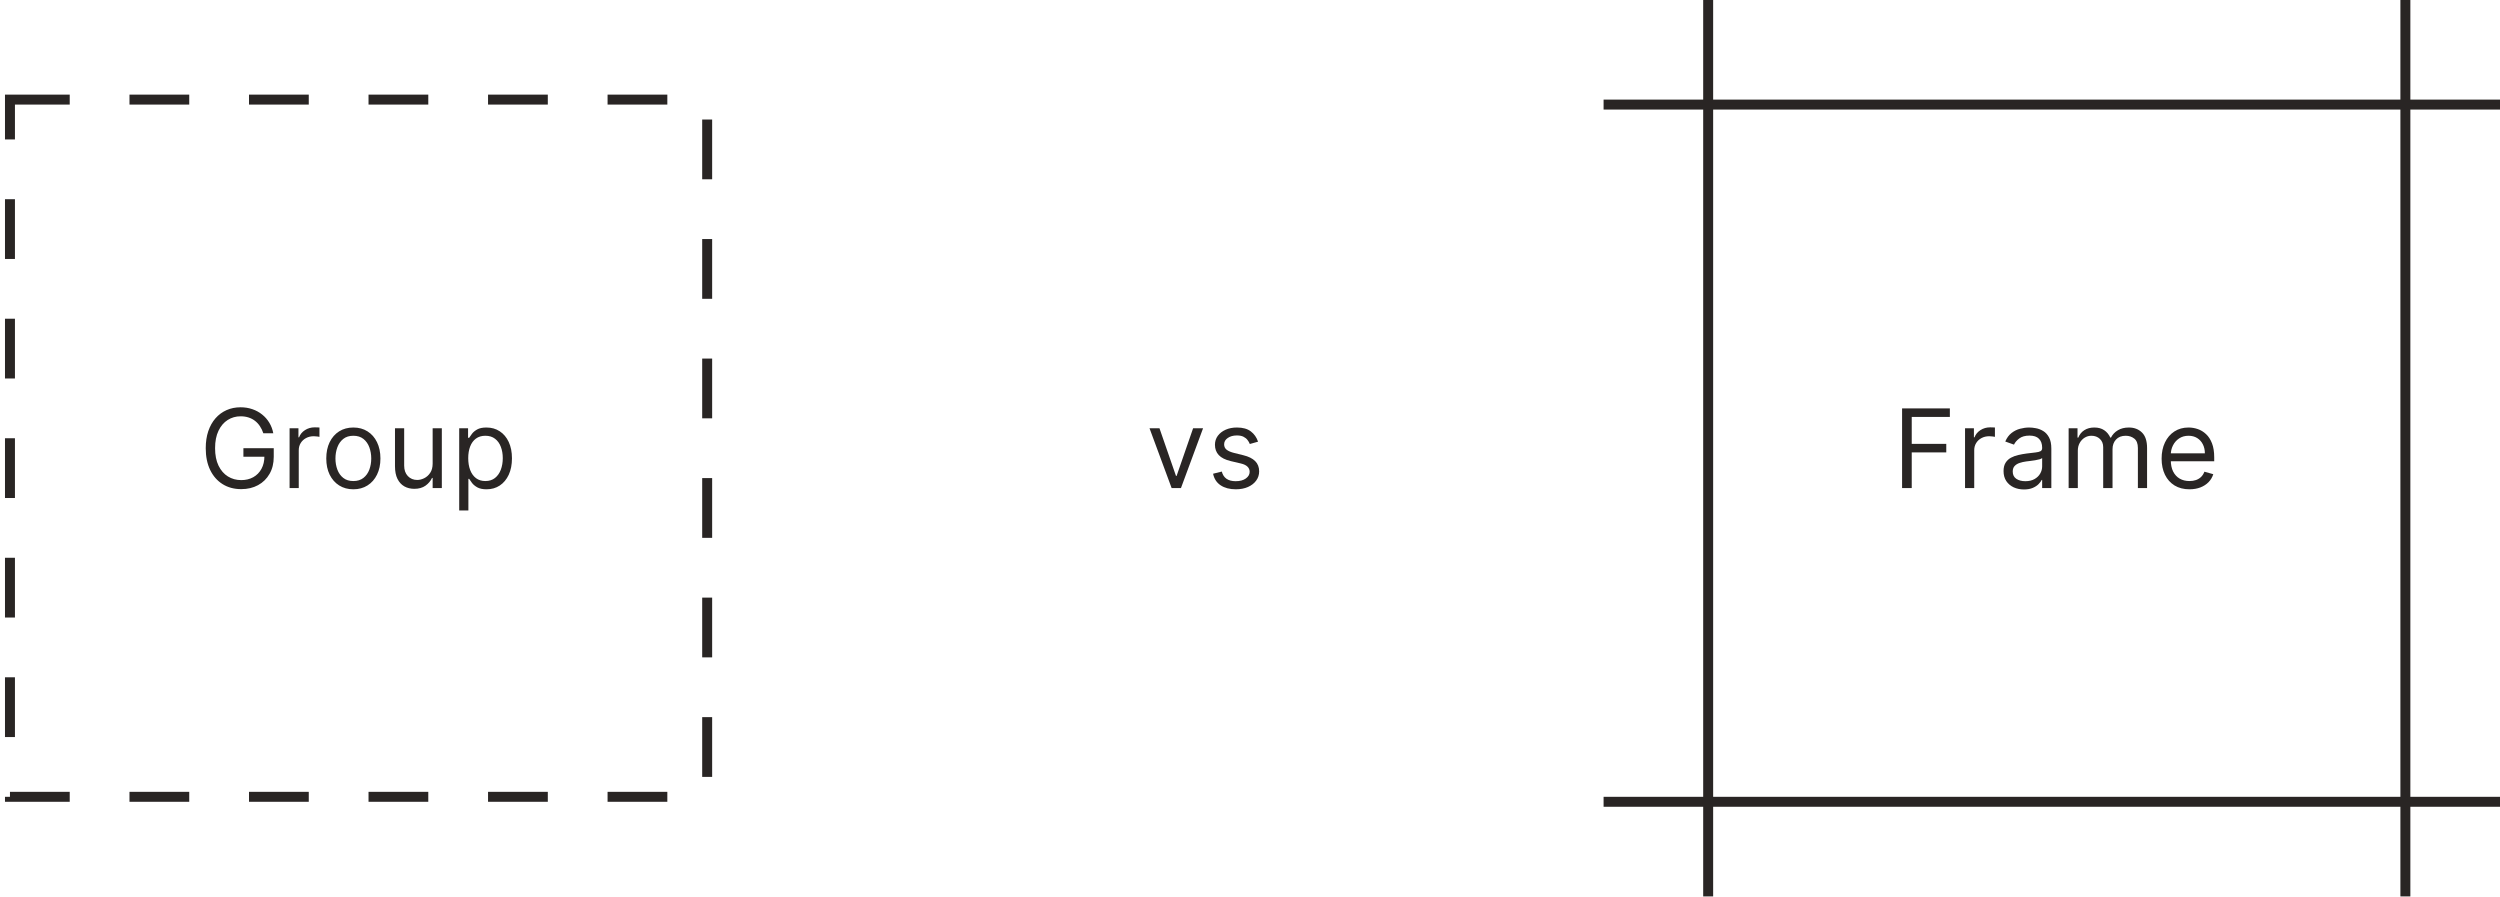
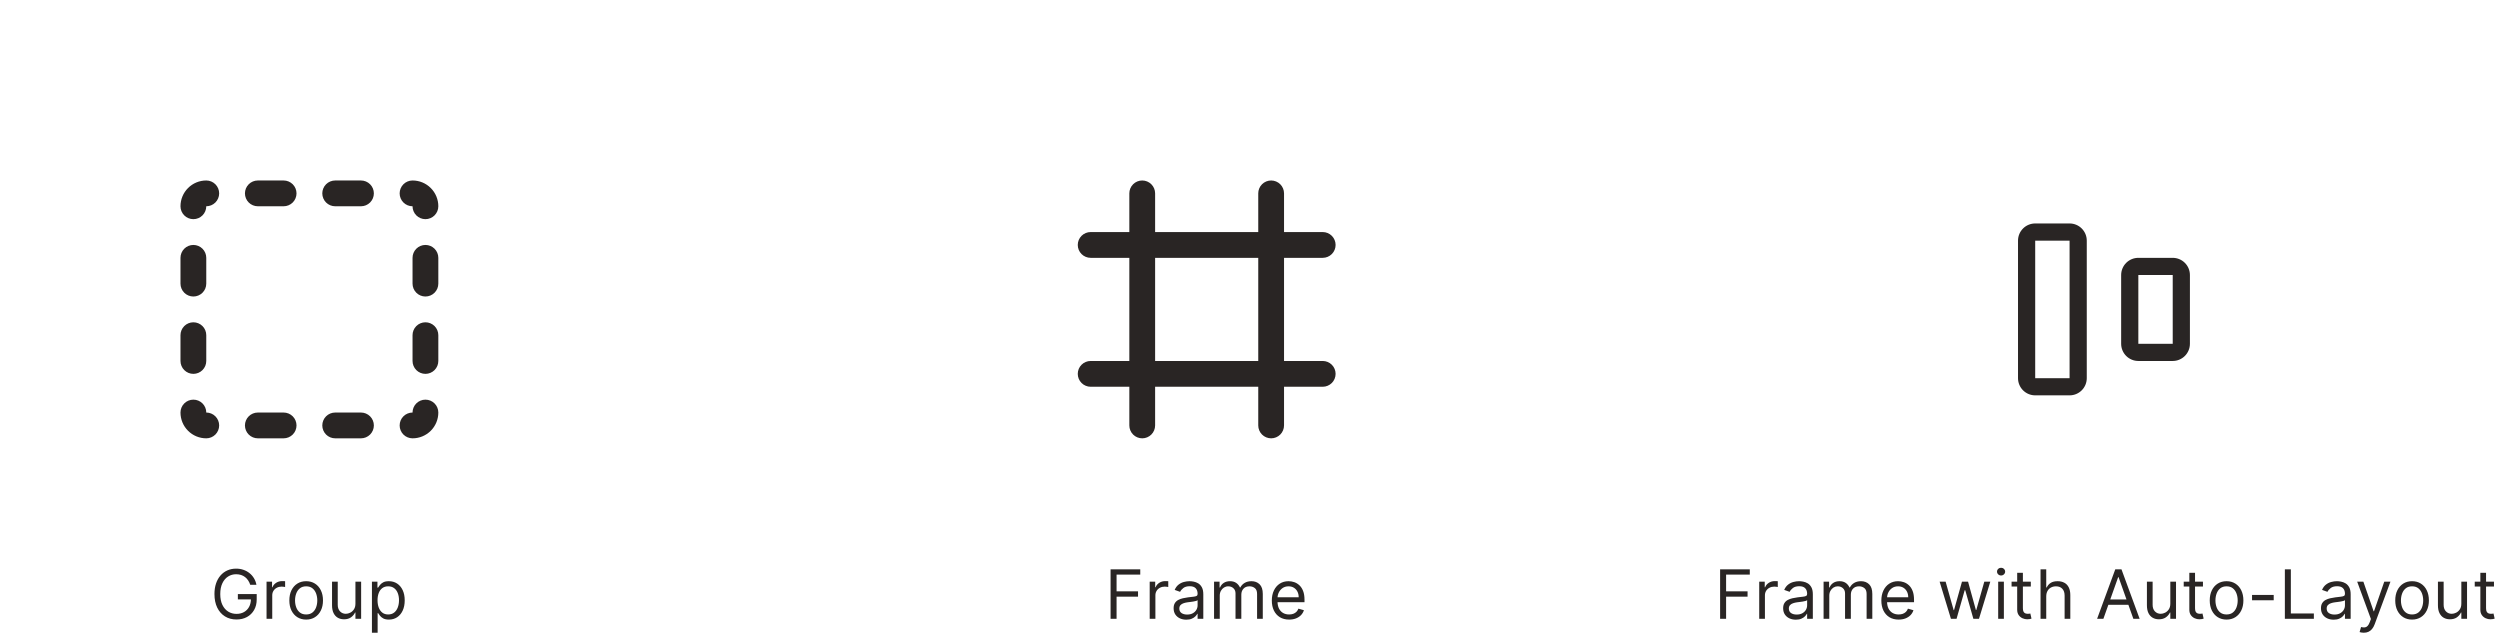
- <svg xmlns="http://www.w3.org/2000/svg" width="251" height="90" viewBox="0 0 251 90" fill="none">
-   <rect x="1" y="10" width="70" height="70" stroke="#292524" stroke-dasharray="6 6" />
-   <path d="M26.438 43.5C26.352 43.237 26.238 43.001 26.098 42.793C25.96 42.582 25.794 42.402 25.602 42.254C25.412 42.105 25.195 41.992 24.953 41.914C24.711 41.836 24.445 41.797 24.156 41.797C23.682 41.797 23.251 41.919 22.863 42.164C22.475 42.409 22.167 42.77 21.938 43.246C21.708 43.723 21.594 44.307 21.594 45C21.594 45.693 21.71 46.277 21.941 46.754C22.173 47.23 22.487 47.591 22.883 47.836C23.279 48.081 23.724 48.203 24.219 48.203C24.677 48.203 25.081 48.105 25.43 47.91C25.781 47.712 26.055 47.434 26.25 47.074C26.448 46.712 26.547 46.286 26.547 45.797L26.844 45.859H24.438V45H27.484V45.859C27.484 46.518 27.344 47.091 27.062 47.578C26.784 48.065 26.398 48.443 25.906 48.711C25.417 48.977 24.854 49.109 24.219 49.109C23.51 49.109 22.888 48.943 22.352 48.609C21.818 48.276 21.401 47.802 21.102 47.188C20.805 46.573 20.656 45.844 20.656 45C20.656 44.367 20.741 43.798 20.91 43.293C21.082 42.785 21.324 42.353 21.637 41.996C21.949 41.639 22.319 41.366 22.746 41.176C23.173 40.986 23.643 40.891 24.156 40.891C24.578 40.891 24.971 40.954 25.336 41.082C25.703 41.207 26.03 41.385 26.316 41.617C26.605 41.846 26.846 42.121 27.039 42.441C27.232 42.759 27.365 43.112 27.438 43.5H26.438ZM29.074 49V43H29.964V43.906H30.027C30.136 43.609 30.334 43.368 30.62 43.184C30.907 42.999 31.23 42.906 31.589 42.906C31.657 42.906 31.741 42.908 31.843 42.91C31.945 42.913 32.022 42.917 32.074 42.922V43.859C32.042 43.852 31.971 43.84 31.859 43.824C31.749 43.806 31.634 43.797 31.511 43.797C31.219 43.797 30.959 43.858 30.73 43.98C30.503 44.1 30.324 44.267 30.191 44.48C30.061 44.691 29.995 44.932 29.995 45.203V49H29.074ZM35.476 49.125C34.934 49.125 34.459 48.996 34.05 48.738C33.644 48.48 33.327 48.12 33.097 47.656C32.871 47.193 32.758 46.651 32.758 46.031C32.758 45.406 32.871 44.861 33.097 44.395C33.327 43.928 33.644 43.566 34.05 43.309C34.459 43.051 34.934 42.922 35.476 42.922C36.018 42.922 36.492 43.051 36.898 43.309C37.307 43.566 37.625 43.928 37.851 44.395C38.08 44.861 38.195 45.406 38.195 46.031C38.195 46.651 38.08 47.193 37.851 47.656C37.625 48.12 37.307 48.48 36.898 48.738C36.492 48.996 36.018 49.125 35.476 49.125ZM35.476 48.297C35.888 48.297 36.226 48.191 36.492 47.98C36.758 47.77 36.954 47.492 37.082 47.148C37.209 46.805 37.273 46.432 37.273 46.031C37.273 45.63 37.209 45.257 37.082 44.91C36.954 44.564 36.758 44.284 36.492 44.07C36.226 43.857 35.888 43.75 35.476 43.75C35.065 43.75 34.726 43.857 34.461 44.07C34.195 44.284 33.998 44.564 33.871 44.91C33.743 45.257 33.679 45.63 33.679 46.031C33.679 46.432 33.743 46.805 33.871 47.148C33.998 47.492 34.195 47.77 34.461 47.98C34.726 48.191 35.065 48.297 35.476 48.297ZM43.438 46.547V43H44.36V49H43.438V47.984H43.376C43.235 48.289 43.017 48.548 42.72 48.762C42.423 48.973 42.048 49.078 41.595 49.078C41.22 49.078 40.886 48.996 40.595 48.832C40.303 48.665 40.074 48.415 39.907 48.082C39.74 47.746 39.657 47.323 39.657 46.812V43H40.579V46.75C40.579 47.188 40.702 47.536 40.946 47.797C41.194 48.057 41.509 48.188 41.892 48.188C42.121 48.188 42.354 48.129 42.591 48.012C42.83 47.895 43.031 47.715 43.192 47.473C43.356 47.23 43.438 46.922 43.438 46.547ZM46.104 51.25V43H46.994V43.953H47.104C47.172 43.849 47.265 43.716 47.385 43.555C47.507 43.391 47.682 43.245 47.908 43.117C48.138 42.987 48.447 42.922 48.838 42.922C49.343 42.922 49.789 43.048 50.174 43.301C50.559 43.553 50.86 43.911 51.076 44.375C51.293 44.839 51.401 45.385 51.401 46.016C51.401 46.651 51.293 47.202 51.076 47.668C50.86 48.132 50.561 48.491 50.178 48.746C49.795 48.999 49.354 49.125 48.854 49.125C48.468 49.125 48.16 49.061 47.928 48.934C47.696 48.803 47.518 48.656 47.393 48.492C47.268 48.325 47.172 48.188 47.104 48.078H47.026V51.25H46.104ZM47.01 46C47.01 46.453 47.076 46.853 47.209 47.199C47.342 47.543 47.536 47.812 47.791 48.008C48.047 48.2 48.359 48.297 48.729 48.297C49.114 48.297 49.436 48.195 49.694 47.992C49.954 47.786 50.149 47.51 50.28 47.164C50.412 46.815 50.479 46.427 50.479 46C50.479 45.578 50.414 45.198 50.283 44.859C50.156 44.518 49.962 44.249 49.701 44.051C49.444 43.85 49.119 43.75 48.729 43.75C48.354 43.75 48.039 43.845 47.783 44.035C47.528 44.223 47.336 44.486 47.205 44.824C47.075 45.16 47.01 45.552 47.01 46Z" fill="#292524" />
-   <line x1="241.5" y1="2.18557e-08" x2="241.5" y2="90" stroke="#292524" />
-   <line x1="171.5" y1="2.18557e-08" x2="171.5" y2="90" stroke="#292524" />
-   <line x1="251" y1="10.5" x2="161" y2="10.5" stroke="#292524" />
-   <line x1="251" y1="80.5" x2="161" y2="80.5" stroke="#292524" />
-   <path d="M190.969 49V41H195.766V41.859H191.938V44.562H195.406V45.422H191.938V49H190.969ZM197.29 49V43H198.181V43.906H198.243C198.353 43.609 198.551 43.368 198.837 43.184C199.124 42.999 199.447 42.906 199.806 42.906C199.874 42.906 199.958 42.908 200.06 42.91C200.161 42.913 200.238 42.917 200.29 42.922V43.859C200.259 43.852 200.187 43.84 200.076 43.824C199.966 43.806 199.85 43.797 199.728 43.797C199.436 43.797 199.176 43.858 198.947 43.98C198.72 44.1 198.54 44.267 198.408 44.48C198.277 44.691 198.212 44.932 198.212 45.203V49H197.29ZM203.204 49.141C202.824 49.141 202.478 49.069 202.169 48.926C201.859 48.78 201.613 48.57 201.43 48.297C201.248 48.021 201.157 47.688 201.157 47.297C201.157 46.953 201.225 46.675 201.36 46.461C201.495 46.245 201.676 46.075 201.903 45.953C202.13 45.831 202.38 45.74 202.653 45.68C202.929 45.617 203.206 45.568 203.485 45.531C203.85 45.484 204.145 45.449 204.372 45.426C204.601 45.4 204.768 45.357 204.872 45.297C204.978 45.237 205.032 45.133 205.032 44.984V44.953C205.032 44.568 204.926 44.268 204.715 44.055C204.507 43.841 204.191 43.734 203.766 43.734C203.326 43.734 202.981 43.831 202.731 44.023C202.481 44.216 202.305 44.422 202.204 44.641L201.329 44.328C201.485 43.964 201.693 43.68 201.954 43.477C202.217 43.271 202.503 43.128 202.813 43.047C203.126 42.964 203.433 42.922 203.735 42.922C203.928 42.922 204.149 42.945 204.399 42.992C204.652 43.036 204.895 43.129 205.13 43.27C205.367 43.41 205.563 43.622 205.719 43.906C205.876 44.19 205.954 44.57 205.954 45.047V49H205.032V48.188H204.985C204.922 48.318 204.818 48.457 204.672 48.605C204.527 48.754 204.333 48.88 204.09 48.984C203.848 49.089 203.553 49.141 203.204 49.141ZM203.344 48.312C203.709 48.312 204.016 48.241 204.266 48.098C204.519 47.954 204.709 47.77 204.837 47.543C204.967 47.316 205.032 47.078 205.032 46.828V45.984C204.993 46.031 204.907 46.074 204.774 46.113C204.644 46.15 204.493 46.182 204.321 46.211C204.152 46.237 203.986 46.26 203.825 46.281C203.666 46.3 203.537 46.315 203.438 46.328C203.199 46.359 202.975 46.41 202.766 46.48C202.561 46.548 202.394 46.651 202.266 46.789C202.141 46.925 202.079 47.109 202.079 47.344C202.079 47.664 202.197 47.906 202.434 48.07C202.674 48.232 202.977 48.312 203.344 48.312ZM207.691 49V43H208.582V43.938H208.66C208.785 43.617 208.987 43.368 209.266 43.191C209.544 43.012 209.879 42.922 210.269 42.922C210.665 42.922 210.995 43.012 211.258 43.191C211.523 43.368 211.73 43.617 211.879 43.938H211.941C212.095 43.628 212.325 43.382 212.633 43.199C212.94 43.014 213.309 42.922 213.738 42.922C214.275 42.922 214.714 43.09 215.055 43.426C215.396 43.759 215.566 44.279 215.566 44.984V49H214.644V44.984C214.644 44.542 214.523 44.225 214.281 44.035C214.039 43.845 213.754 43.75 213.426 43.75C213.004 43.75 212.677 43.878 212.445 44.133C212.214 44.385 212.098 44.706 212.098 45.094V49H211.16V44.891C211.16 44.55 211.049 44.275 210.828 44.066C210.607 43.855 210.322 43.75 209.973 43.75C209.733 43.75 209.509 43.814 209.301 43.941C209.095 44.069 208.928 44.246 208.801 44.473C208.676 44.697 208.613 44.956 208.613 45.25V49H207.691ZM219.823 49.125C219.244 49.125 218.746 48.997 218.326 48.742C217.91 48.484 217.588 48.125 217.362 47.664C217.138 47.2 217.026 46.661 217.026 46.047C217.026 45.432 217.138 44.891 217.362 44.422C217.588 43.95 217.903 43.583 218.307 43.32C218.713 43.055 219.187 42.922 219.729 42.922C220.041 42.922 220.35 42.974 220.655 43.078C220.959 43.182 221.237 43.352 221.487 43.586C221.737 43.818 221.936 44.125 222.084 44.508C222.233 44.891 222.307 45.362 222.307 45.922V46.312H217.682V45.516H221.369C221.369 45.177 221.302 44.875 221.166 44.609C221.033 44.344 220.843 44.134 220.596 43.98C220.351 43.827 220.062 43.75 219.729 43.75C219.362 43.75 219.044 43.841 218.776 44.023C218.51 44.203 218.306 44.438 218.162 44.727C218.019 45.016 217.948 45.325 217.948 45.656V46.188C217.948 46.641 218.026 47.025 218.182 47.34C218.341 47.652 218.561 47.891 218.842 48.055C219.123 48.216 219.45 48.297 219.823 48.297C220.065 48.297 220.283 48.263 220.479 48.195C220.677 48.125 220.847 48.021 220.991 47.883C221.134 47.742 221.244 47.568 221.323 47.359L222.213 47.609C222.119 47.911 221.962 48.177 221.741 48.406C221.519 48.633 221.246 48.81 220.92 48.938C220.595 49.062 220.229 49.125 219.823 49.125Z" fill="#292524" />
-   <path d="M120.787 43L118.569 49H117.631L115.412 43H116.412L118.069 47.781H118.131L119.787 43H120.787ZM126.309 44.344L125.481 44.578C125.429 44.44 125.352 44.306 125.251 44.176C125.152 44.043 125.016 43.934 124.844 43.848C124.673 43.762 124.452 43.719 124.184 43.719C123.817 43.719 123.511 43.803 123.266 43.973C123.024 44.139 122.903 44.352 122.903 44.609C122.903 44.839 122.986 45.02 123.153 45.152C123.32 45.285 123.58 45.396 123.934 45.484L124.825 45.703C125.361 45.833 125.761 46.033 126.024 46.301C126.287 46.566 126.419 46.909 126.419 47.328C126.419 47.672 126.32 47.979 126.122 48.25C125.926 48.521 125.653 48.734 125.301 48.891C124.95 49.047 124.541 49.125 124.075 49.125C123.463 49.125 122.956 48.992 122.555 48.727C122.154 48.461 121.9 48.073 121.794 47.562L122.669 47.344C122.752 47.667 122.909 47.909 123.141 48.07C123.376 48.232 123.682 48.312 124.059 48.312C124.489 48.312 124.83 48.221 125.083 48.039C125.338 47.854 125.465 47.633 125.465 47.375C125.465 47.167 125.393 46.992 125.247 46.852C125.101 46.708 124.877 46.602 124.575 46.531L123.575 46.297C123.025 46.167 122.622 45.965 122.364 45.691C122.109 45.415 121.981 45.07 121.981 44.656C121.981 44.318 122.076 44.018 122.266 43.758C122.459 43.497 122.721 43.293 123.051 43.145C123.385 42.996 123.762 42.922 124.184 42.922C124.778 42.922 125.244 43.052 125.583 43.312C125.924 43.573 126.166 43.917 126.309 44.344Z" fill="#292524" />
+ <svg xmlns="http://www.w3.org/2000/svg" width="404" height="103" viewBox="0 0 404 103" fill="none">
+   <path fill-rule="evenodd" clip-rule="evenodd" d="M29.166 33.333C29.166 32.228 29.605 31.168 30.387 30.387C31.168 29.605 32.228 29.166 33.333 29.166C33.886 29.166 34.416 29.386 34.806 29.777C35.197 30.167 35.416 30.697 35.416 31.25C35.416 31.802 35.197 32.332 34.806 32.723C34.416 33.114 33.886 33.333 33.333 33.333C33.333 33.886 33.114 34.416 32.723 34.806C32.332 35.197 31.802 35.416 31.25 35.416C30.697 35.416 30.167 35.197 29.777 34.806C29.386 34.416 29.166 33.886 29.166 33.333ZM39.583 31.25C39.583 30.697 39.803 30.167 40.193 29.777C40.584 29.386 41.114 29.166 41.666 29.166H45.833C46.386 29.166 46.916 29.386 47.306 29.777C47.697 30.167 47.916 30.697 47.916 31.25C47.916 31.802 47.697 32.332 47.306 32.723C46.916 33.114 46.386 33.333 45.833 33.333H41.666C41.114 33.333 40.584 33.114 40.193 32.723C39.803 32.332 39.583 31.802 39.583 31.25ZM52.083 31.25C52.083 30.697 52.303 30.167 52.693 29.777C53.084 29.386 53.614 29.166 54.166 29.166H58.333C58.886 29.166 59.416 29.386 59.806 29.777C60.197 30.167 60.416 30.697 60.416 31.25C60.416 31.802 60.197 32.332 59.806 32.723C59.416 33.114 58.886 33.333 58.333 33.333H54.166C53.614 33.333 53.084 33.114 52.693 32.723C52.303 32.332 52.083 31.802 52.083 31.25ZM64.583 31.25C64.583 30.697 64.803 30.167 65.193 29.777C65.584 29.386 66.114 29.166 66.666 29.166C67.772 29.166 68.831 29.605 69.613 30.387C70.394 31.168 70.833 32.228 70.833 33.333C70.833 33.886 70.614 34.416 70.223 34.806C69.832 35.197 69.302 35.416 68.75 35.416C68.197 35.416 67.667 35.197 67.277 34.806C66.886 34.416 66.666 33.886 66.666 33.333C66.114 33.333 65.584 33.114 65.193 32.723C64.803 32.332 64.583 31.802 64.583 31.25ZM31.25 39.583C31.802 39.583 32.332 39.803 32.723 40.193C33.114 40.584 33.333 41.114 33.333 41.666V45.833C33.333 46.386 33.114 46.916 32.723 47.306C32.332 47.697 31.802 47.916 31.25 47.916C30.697 47.916 30.167 47.697 29.777 47.306C29.386 46.916 29.166 46.386 29.166 45.833V41.666C29.166 41.114 29.386 40.584 29.777 40.193C30.167 39.803 30.697 39.583 31.25 39.583ZM68.75 39.583C69.302 39.583 69.832 39.803 70.223 40.193C70.614 40.584 70.833 41.114 70.833 41.666V45.833C70.833 46.386 70.614 46.916 70.223 47.306C69.832 47.697 69.302 47.916 68.75 47.916C68.197 47.916 67.667 47.697 67.277 47.306C66.886 46.916 66.666 46.386 66.666 45.833V41.666C66.666 41.114 66.886 40.584 67.277 40.193C67.667 39.803 68.197 39.583 68.75 39.583ZM31.25 52.083C31.802 52.083 32.332 52.303 32.723 52.693C33.114 53.084 33.333 53.614 33.333 54.166V58.333C33.333 58.886 33.114 59.416 32.723 59.806C32.332 60.197 31.802 60.416 31.25 60.416C30.697 60.416 30.167 60.197 29.777 59.806C29.386 59.416 29.166 58.886 29.166 58.333V54.166C29.166 53.614 29.386 53.084 29.777 52.693C30.167 52.303 30.697 52.083 31.25 52.083ZM68.75 52.083C69.302 52.083 69.832 52.303 70.223 52.693C70.614 53.084 70.833 53.614 70.833 54.166V58.333C70.833 58.886 70.614 59.416 70.223 59.806C69.832 60.197 69.302 60.416 68.75 60.416C68.197 60.416 67.667 60.197 67.277 59.806C66.886 59.416 66.666 58.886 66.666 58.333V54.166C66.666 53.614 66.886 53.084 67.277 52.693C67.667 52.303 68.197 52.083 68.75 52.083ZM31.25 64.583C31.802 64.583 32.332 64.803 32.723 65.193C33.114 65.584 33.333 66.114 33.333 66.666C33.886 66.666 34.416 66.886 34.806 67.277C35.197 67.667 35.416 68.197 35.416 68.75C35.416 69.302 35.197 69.832 34.806 70.223C34.416 70.614 33.886 70.833 33.333 70.833C32.228 70.833 31.168 70.394 30.387 69.613C29.605 68.831 29.166 67.772 29.166 66.666C29.166 66.114 29.386 65.584 29.777 65.193C30.167 64.803 30.697 64.583 31.25 64.583ZM68.75 64.583C69.302 64.583 69.832 64.803 70.223 65.193C70.614 65.584 70.833 66.114 70.833 66.666C70.833 67.772 70.394 68.831 69.613 69.613C68.831 70.394 67.772 70.833 66.666 70.833C66.114 70.833 65.584 70.614 65.193 70.223C64.803 69.832 64.583 69.302 64.583 68.75C64.583 68.197 64.803 67.667 65.193 67.277C65.584 66.886 66.114 66.666 66.666 66.666C66.666 66.114 66.886 65.584 67.277 65.193C67.667 64.803 68.197 64.583 68.75 64.583ZM39.583 68.75C39.583 68.197 39.803 67.667 40.193 67.277C40.584 66.886 41.114 66.666 41.666 66.666H45.833C46.386 66.666 46.916 66.886 47.306 67.277C47.697 67.667 47.916 68.197 47.916 68.75C47.916 69.302 47.697 69.832 47.306 70.223C46.916 70.614 46.386 70.833 45.833 70.833H41.666C41.114 70.833 40.584 70.614 40.193 70.223C39.803 69.832 39.583 69.302 39.583 68.75ZM52.083 68.75C52.083 68.197 52.303 67.667 52.693 67.277C53.084 66.886 53.614 66.666 54.166 66.666H58.333C58.886 66.666 59.416 66.886 59.806 67.277C60.197 67.667 60.416 68.197 60.416 68.75C60.416 69.302 60.197 69.832 59.806 70.223C59.416 70.614 58.886 70.833 58.333 70.833H54.166C53.614 70.833 53.084 70.614 52.693 70.223C52.303 69.832 52.083 69.302 52.083 68.75Z" fill="#292524" />
+   <path d="M40.438 94.5C40.352 94.237 40.238 94.001 40.098 93.793C39.96 93.582 39.794 93.402 39.602 93.254C39.411 93.106 39.195 92.992 38.953 92.914C38.711 92.836 38.445 92.797 38.156 92.797C37.682 92.797 37.251 92.919 36.863 93.164C36.475 93.409 36.167 93.769 35.938 94.246C35.708 94.723 35.594 95.307 35.594 96C35.594 96.693 35.71 97.277 35.941 97.754C36.173 98.231 36.487 98.591 36.883 98.836C37.279 99.081 37.724 99.203 38.219 99.203C38.677 99.203 39.081 99.106 39.43 98.91C39.781 98.712 40.055 98.434 40.25 98.074C40.448 97.712 40.547 97.287 40.547 96.797L40.844 96.859H38.438V96H41.484V96.859C41.484 97.518 41.344 98.091 41.062 98.578C40.784 99.065 40.398 99.443 39.906 99.711C39.417 99.977 38.854 100.109 38.219 100.109C37.51 100.109 36.888 99.943 36.352 99.609C35.818 99.276 35.401 98.802 35.102 98.188C34.805 97.573 34.656 96.844 34.656 96C34.656 95.367 34.741 94.798 34.91 94.293C35.082 93.785 35.324 93.353 35.637 92.996C35.949 92.639 36.319 92.366 36.746 92.176C37.173 91.986 37.643 91.891 38.156 91.891C38.578 91.891 38.971 91.954 39.336 92.082C39.703 92.207 40.03 92.385 40.316 92.617C40.605 92.846 40.846 93.121 41.039 93.441C41.232 93.759 41.365 94.112 41.438 94.5H40.438ZM43.074 100V94H43.964V94.906H44.027C44.136 94.609 44.334 94.368 44.62 94.184C44.907 93.999 45.23 93.906 45.589 93.906C45.657 93.906 45.742 93.908 45.843 93.91C45.945 93.913 46.022 93.917 46.074 93.922V94.859C46.042 94.852 45.971 94.84 45.859 94.824C45.749 94.806 45.633 94.797 45.511 94.797C45.219 94.797 44.959 94.858 44.73 94.981C44.503 95.1 44.324 95.267 44.191 95.481C44.06 95.691 43.995 95.932 43.995 96.203V100H43.074ZM49.476 100.125C48.934 100.125 48.459 99.996 48.05 99.738C47.644 99.481 47.327 99.12 47.097 98.656C46.871 98.193 46.758 97.651 46.758 97.031C46.758 96.406 46.871 95.861 47.097 95.394C47.327 94.928 47.644 94.566 48.05 94.309C48.459 94.051 48.934 93.922 49.476 93.922C50.018 93.922 50.492 94.051 50.898 94.309C51.307 94.566 51.625 94.928 51.851 95.394C52.08 95.861 52.195 96.406 52.195 97.031C52.195 97.651 52.08 98.193 51.851 98.656C51.625 99.12 51.307 99.481 50.898 99.738C50.492 99.996 50.018 100.125 49.476 100.125ZM49.476 99.297C49.888 99.297 50.226 99.191 50.492 98.981C50.758 98.769 50.954 98.492 51.082 98.148C51.209 97.805 51.273 97.432 51.273 97.031C51.273 96.63 51.209 96.257 51.082 95.91C50.954 95.564 50.758 95.284 50.492 95.07C50.226 94.857 49.888 94.75 49.476 94.75C49.065 94.75 48.726 94.857 48.461 95.07C48.195 95.284 47.998 95.564 47.871 95.91C47.743 96.257 47.679 96.63 47.679 97.031C47.679 97.432 47.743 97.805 47.871 98.148C47.998 98.492 48.195 98.769 48.461 98.981C48.726 99.191 49.065 99.297 49.476 99.297ZM57.438 97.547V94H58.36V100H57.438V98.984H57.376C57.235 99.289 57.017 99.548 56.72 99.762C56.423 99.973 56.048 100.078 55.595 100.078C55.22 100.078 54.886 99.996 54.595 99.832C54.303 99.665 54.074 99.415 53.907 99.082C53.74 98.746 53.657 98.323 53.657 97.812V94H54.579V97.75C54.579 98.188 54.702 98.537 54.946 98.797C55.194 99.057 55.509 99.188 55.892 99.188C56.121 99.188 56.354 99.129 56.591 99.012C56.83 98.894 57.031 98.715 57.192 98.473C57.356 98.231 57.438 97.922 57.438 97.547ZM60.104 102.25V94H60.994V94.953H61.104C61.172 94.849 61.265 94.716 61.385 94.555C61.507 94.391 61.682 94.245 61.908 94.117C62.138 93.987 62.447 93.922 62.838 93.922C63.343 93.922 63.789 94.048 64.174 94.301C64.559 94.553 64.86 94.912 65.076 95.375C65.293 95.838 65.401 96.385 65.401 97.016C65.401 97.651 65.293 98.202 65.076 98.668C64.86 99.132 64.561 99.491 64.178 99.746C63.795 99.999 63.354 100.125 62.854 100.125C62.468 100.125 62.16 100.061 61.928 99.934C61.696 99.803 61.518 99.656 61.393 99.492C61.268 99.326 61.172 99.188 61.104 99.078H61.026V102.25H60.104ZM61.01 97C61.01 97.453 61.076 97.853 61.209 98.199C61.342 98.543 61.536 98.812 61.791 99.008C62.047 99.201 62.359 99.297 62.729 99.297C63.114 99.297 63.436 99.195 63.694 98.992C63.954 98.787 64.149 98.51 64.28 98.164C64.412 97.815 64.479 97.427 64.479 97C64.479 96.578 64.414 96.198 64.284 95.859C64.156 95.518 63.962 95.249 63.701 95.051C63.444 94.85 63.119 94.75 62.729 94.75C62.354 94.75 62.039 94.845 61.783 95.035C61.528 95.223 61.336 95.486 61.205 95.824C61.075 96.16 61.01 96.552 61.01 97Z" fill="#292524" />
+   <path fill-rule="evenodd" clip-rule="evenodd" d="M184.583 29.166C185.136 29.166 185.666 29.386 186.056 29.777C186.447 30.167 186.667 30.697 186.667 31.25V37.5H203.333V31.25C203.333 30.697 203.553 30.167 203.943 29.777C204.334 29.386 204.864 29.166 205.417 29.166C205.969 29.166 206.499 29.386 206.89 29.777C207.28 30.167 207.5 30.697 207.5 31.25V37.5H213.75C214.302 37.5 214.832 37.719 215.223 38.11C215.614 38.501 215.833 39.031 215.833 39.583C215.833 40.136 215.614 40.666 215.223 41.056C214.832 41.447 214.302 41.666 213.75 41.666H207.5V58.333H213.75C214.302 58.333 214.832 58.553 215.223 58.943C215.614 59.334 215.833 59.864 215.833 60.416C215.833 60.969 215.614 61.499 215.223 61.89C214.832 62.28 214.302 62.5 213.75 62.5H207.5V68.75C207.5 69.302 207.28 69.832 206.89 70.223C206.499 70.614 205.969 70.833 205.417 70.833C204.864 70.833 204.334 70.614 203.943 70.223C203.553 69.832 203.333 69.302 203.333 68.75V62.5H186.667V68.75C186.667 69.302 186.447 69.832 186.056 70.223C185.666 70.614 185.136 70.833 184.583 70.833C184.031 70.833 183.501 70.614 183.11 70.223C182.719 69.832 182.5 69.302 182.5 68.75V62.5H176.25C175.697 62.5 175.167 62.28 174.777 61.89C174.386 61.499 174.167 60.969 174.167 60.416C174.167 59.864 174.386 59.334 174.777 58.943C175.167 58.553 175.697 58.333 176.25 58.333H182.5V41.666H176.25C175.697 41.666 175.167 41.447 174.777 41.056C174.386 40.666 174.167 40.136 174.167 39.583C174.167 39.031 174.386 38.501 174.777 38.11C175.167 37.719 175.697 37.5 176.25 37.5H182.5V31.25C182.5 30.697 182.719 30.167 183.11 29.777C183.501 29.386 184.031 29.166 184.583 29.166ZM203.333 58.333V41.666H186.667V58.333H203.333Z" fill="#292524" />
+   <path d="M179.469 100V92H184.266V92.859H180.438V95.562H183.906V96.422H180.438V100H179.469ZM185.79 100V94H186.681V94.906H186.743C186.853 94.609 187.051 94.368 187.337 94.184C187.624 93.999 187.947 93.906 188.306 93.906C188.374 93.906 188.458 93.908 188.56 93.91C188.661 93.913 188.738 93.917 188.79 93.922V94.859C188.759 94.852 188.687 94.84 188.576 94.824C188.466 94.806 188.35 94.797 188.228 94.797C187.936 94.797 187.676 94.858 187.447 94.981C187.22 95.1 187.04 95.267 186.908 95.481C186.777 95.691 186.712 95.932 186.712 96.203V100H185.79ZM191.704 100.141C191.324 100.141 190.978 100.069 190.669 99.926C190.359 99.78 190.113 99.57 189.93 99.297C189.748 99.021 189.657 98.688 189.657 98.297C189.657 97.953 189.725 97.674 189.86 97.461C189.995 97.245 190.176 97.076 190.403 96.953C190.63 96.831 190.88 96.74 191.153 96.68C191.429 96.617 191.706 96.568 191.985 96.531C192.35 96.484 192.645 96.449 192.872 96.426C193.101 96.4 193.268 96.357 193.372 96.297C193.478 96.237 193.532 96.133 193.532 95.984V95.953C193.532 95.568 193.426 95.268 193.215 95.055C193.007 94.841 192.691 94.734 192.266 94.734C191.826 94.734 191.481 94.831 191.231 95.023C190.981 95.216 190.805 95.422 190.704 95.641L189.829 95.328C189.985 94.963 190.193 94.68 190.454 94.477C190.717 94.271 191.003 94.128 191.313 94.047C191.626 93.963 191.933 93.922 192.235 93.922C192.428 93.922 192.649 93.945 192.899 93.992C193.152 94.037 193.395 94.129 193.63 94.269C193.867 94.41 194.063 94.622 194.219 94.906C194.376 95.19 194.454 95.57 194.454 96.047V100H193.532V99.188H193.485C193.422 99.318 193.318 99.457 193.172 99.606C193.027 99.754 192.833 99.88 192.59 99.984C192.348 100.089 192.053 100.141 191.704 100.141ZM191.844 99.312C192.209 99.312 192.516 99.241 192.766 99.098C193.019 98.954 193.209 98.769 193.337 98.543C193.467 98.316 193.532 98.078 193.532 97.828V96.984C193.493 97.031 193.407 97.074 193.274 97.113C193.144 97.15 192.993 97.182 192.821 97.211C192.652 97.237 192.486 97.26 192.325 97.281C192.166 97.299 192.037 97.315 191.938 97.328C191.699 97.359 191.475 97.41 191.266 97.481C191.061 97.548 190.894 97.651 190.766 97.789C190.641 97.924 190.579 98.109 190.579 98.344C190.579 98.664 190.697 98.906 190.934 99.07C191.174 99.232 191.477 99.312 191.844 99.312ZM196.191 100V94H197.082V94.938H197.16C197.285 94.617 197.487 94.368 197.766 94.191C198.044 94.012 198.379 93.922 198.769 93.922C199.165 93.922 199.495 94.012 199.758 94.191C200.023 94.368 200.23 94.617 200.379 94.938H200.441C200.595 94.628 200.825 94.382 201.133 94.199C201.44 94.014 201.809 93.922 202.238 93.922C202.775 93.922 203.214 94.09 203.555 94.426C203.896 94.759 204.066 95.279 204.066 95.984V100H203.144V95.984C203.144 95.542 203.023 95.225 202.781 95.035C202.539 94.845 202.254 94.75 201.926 94.75C201.504 94.75 201.177 94.878 200.945 95.133C200.714 95.385 200.598 95.706 200.598 96.094V100H199.66V95.891C199.66 95.549 199.549 95.275 199.328 95.066C199.107 94.856 198.822 94.75 198.473 94.75C198.233 94.75 198.009 94.814 197.801 94.941C197.595 95.069 197.428 95.246 197.301 95.473C197.176 95.697 197.113 95.956 197.113 96.25V100H196.191ZM208.323 100.125C207.744 100.125 207.246 99.997 206.826 99.742C206.41 99.484 206.088 99.125 205.862 98.664C205.638 98.201 205.526 97.662 205.526 97.047C205.526 96.432 205.638 95.891 205.862 95.422C206.088 94.951 206.403 94.583 206.807 94.32C207.213 94.055 207.687 93.922 208.229 93.922C208.541 93.922 208.85 93.974 209.155 94.078C209.459 94.182 209.737 94.352 209.987 94.586C210.237 94.818 210.436 95.125 210.584 95.508C210.733 95.891 210.807 96.362 210.807 96.922V97.312H206.182V96.516H209.869C209.869 96.177 209.802 95.875 209.666 95.609C209.533 95.344 209.343 95.134 209.096 94.981C208.851 94.827 208.562 94.75 208.229 94.75C207.862 94.75 207.544 94.841 207.276 95.023C207.01 95.203 206.806 95.438 206.662 95.727C206.519 96.016 206.448 96.326 206.448 96.656V97.188C206.448 97.641 206.526 98.025 206.682 98.34C206.841 98.652 207.061 98.891 207.342 99.055C207.623 99.216 207.95 99.297 208.323 99.297C208.565 99.297 208.783 99.263 208.979 99.195C209.177 99.125 209.347 99.021 209.491 98.883C209.634 98.742 209.744 98.568 209.823 98.359L210.713 98.609C210.619 98.912 210.462 99.177 210.241 99.406C210.019 99.633 209.746 99.81 209.42 99.938C209.095 100.063 208.729 100.125 208.323 100.125Z" fill="#292524" />
+   <path fill-rule="evenodd" clip-rule="evenodd" d="M328.888 38.888H334.444V61.112H328.888V38.888ZM326.11 38.888C326.11 38.151 326.403 37.445 326.924 36.924C327.445 36.403 328.152 36.11 328.888 36.11H334.444C335.181 36.11 335.887 36.403 336.408 36.924C336.929 37.445 337.222 38.151 337.222 38.888V61.112C337.222 61.848 336.929 62.555 336.408 63.076C335.887 63.597 335.181 63.889 334.444 63.889H328.888C328.152 63.889 327.445 63.597 326.924 63.076C326.403 62.555 326.11 61.848 326.11 61.112V38.888ZM345.556 44.444H351.112V55.556H345.556V44.444ZM342.778 44.444C342.778 43.707 343.071 43.001 343.591 42.48C344.112 41.959 344.819 41.666 345.556 41.666H351.112C351.848 41.666 352.555 41.959 353.076 42.48C353.597 43.001 353.89 43.707 353.89 44.444V55.556C353.89 56.292 353.597 56.999 353.076 57.52C352.555 58.041 351.848 58.334 351.112 58.334H345.556C344.819 58.334 344.112 58.041 343.591 57.52C343.071 56.999 342.778 56.292 342.778 55.556V44.444Z" fill="#292524" />
+   <path d="M277.969 100V92H282.766V92.859H278.938V95.562H282.406V96.422H278.938V100H277.969ZM284.29 100V94H285.181V94.906H285.243C285.353 94.609 285.551 94.368 285.837 94.184C286.124 93.999 286.447 93.906 286.806 93.906C286.874 93.906 286.958 93.908 287.06 93.91C287.161 93.913 287.238 93.917 287.29 93.922V94.859C287.259 94.852 287.187 94.84 287.076 94.824C286.966 94.806 286.85 94.797 286.728 94.797C286.436 94.797 286.176 94.858 285.947 94.981C285.72 95.1 285.54 95.267 285.408 95.481C285.277 95.691 285.212 95.932 285.212 96.203V100H284.29ZM290.204 100.141C289.824 100.141 289.478 100.069 289.169 99.926C288.859 99.78 288.613 99.57 288.43 99.297C288.248 99.021 288.157 98.688 288.157 98.297C288.157 97.953 288.225 97.674 288.36 97.461C288.495 97.245 288.676 97.076 288.903 96.953C289.13 96.831 289.38 96.74 289.653 96.68C289.929 96.617 290.206 96.568 290.485 96.531C290.85 96.484 291.145 96.449 291.372 96.426C291.601 96.4 291.768 96.357 291.872 96.297C291.978 96.237 292.032 96.133 292.032 95.984V95.953C292.032 95.568 291.926 95.268 291.715 95.055C291.507 94.841 291.191 94.734 290.766 94.734C290.326 94.734 289.981 94.831 289.731 95.023C289.481 95.216 289.305 95.422 289.204 95.641L288.329 95.328C288.485 94.963 288.693 94.68 288.954 94.477C289.217 94.271 289.503 94.128 289.813 94.047C290.126 93.963 290.433 93.922 290.735 93.922C290.928 93.922 291.149 93.945 291.399 93.992C291.652 94.037 291.895 94.129 292.13 94.269C292.367 94.41 292.563 94.622 292.719 94.906C292.876 95.19 292.954 95.57 292.954 96.047V100H292.032V99.188H291.985C291.922 99.318 291.818 99.457 291.672 99.606C291.527 99.754 291.333 99.88 291.09 99.984C290.848 100.089 290.553 100.141 290.204 100.141ZM290.344 99.312C290.709 99.312 291.016 99.241 291.266 99.098C291.519 98.954 291.709 98.769 291.837 98.543C291.967 98.316 292.032 98.078 292.032 97.828V96.984C291.993 97.031 291.907 97.074 291.774 97.113C291.644 97.15 291.493 97.182 291.321 97.211C291.152 97.237 290.986 97.26 290.825 97.281C290.666 97.299 290.537 97.315 290.438 97.328C290.199 97.359 289.975 97.41 289.766 97.481C289.561 97.548 289.394 97.651 289.266 97.789C289.141 97.924 289.079 98.109 289.079 98.344C289.079 98.664 289.197 98.906 289.434 99.07C289.674 99.232 289.977 99.312 290.344 99.312ZM294.691 100V94H295.582V94.938H295.66C295.785 94.617 295.987 94.368 296.266 94.191C296.544 94.012 296.879 93.922 297.269 93.922C297.665 93.922 297.995 94.012 298.258 94.191C298.523 94.368 298.73 94.617 298.879 94.938H298.941C299.095 94.628 299.325 94.382 299.633 94.199C299.94 94.014 300.309 93.922 300.738 93.922C301.275 93.922 301.714 94.09 302.055 94.426C302.396 94.759 302.566 95.279 302.566 95.984V100H301.644V95.984C301.644 95.542 301.523 95.225 301.281 95.035C301.039 94.845 300.754 94.75 300.426 94.75C300.004 94.75 299.677 94.878 299.445 95.133C299.214 95.385 299.098 95.706 299.098 96.094V100H298.16V95.891C298.16 95.549 298.049 95.275 297.828 95.066C297.607 94.856 297.322 94.75 296.973 94.75C296.733 94.75 296.509 94.814 296.301 94.941C296.095 95.069 295.928 95.246 295.801 95.473C295.676 95.697 295.613 95.956 295.613 96.25V100H294.691ZM306.823 100.125C306.244 100.125 305.746 99.997 305.326 99.742C304.91 99.484 304.588 99.125 304.362 98.664C304.138 98.201 304.026 97.662 304.026 97.047C304.026 96.432 304.138 95.891 304.362 95.422C304.588 94.951 304.903 94.583 305.307 94.32C305.713 94.055 306.187 93.922 306.729 93.922C307.041 93.922 307.35 93.974 307.655 94.078C307.959 94.182 308.237 94.352 308.487 94.586C308.737 94.818 308.936 95.125 309.084 95.508C309.233 95.891 309.307 96.362 309.307 96.922V97.312H304.682V96.516H308.369C308.369 96.177 308.302 95.875 308.166 95.609C308.033 95.344 307.843 95.134 307.596 94.981C307.351 94.827 307.062 94.75 306.729 94.75C306.362 94.75 306.044 94.841 305.776 95.023C305.51 95.203 305.306 95.438 305.162 95.727C305.019 96.016 304.948 96.326 304.948 96.656V97.188C304.948 97.641 305.026 98.025 305.182 98.34C305.341 98.652 305.561 98.891 305.842 99.055C306.123 99.216 306.45 99.297 306.823 99.297C307.065 99.297 307.283 99.263 307.479 99.195C307.677 99.125 307.847 99.021 307.991 98.883C308.134 98.742 308.244 98.568 308.323 98.359L309.213 98.609C309.119 98.912 308.962 99.177 308.741 99.406C308.519 99.633 308.246 99.81 307.92 99.938C307.595 100.063 307.229 100.125 306.823 100.125ZM315.272 100L313.444 94H314.413L315.71 98.594H315.772L317.054 94H318.038L319.304 98.578H319.366L320.663 94H321.632L319.804 100H318.897L317.585 95.391H317.491L316.179 100H315.272ZM322.906 100V94H323.827V100H322.906ZM323.374 93C323.195 93 323.04 92.939 322.909 92.816C322.782 92.694 322.718 92.547 322.718 92.375C322.718 92.203 322.782 92.056 322.909 91.934C323.04 91.811 323.195 91.75 323.374 91.75C323.554 91.75 323.708 91.811 323.835 91.934C323.965 92.056 324.031 92.203 324.031 92.375C324.031 92.547 323.965 92.694 323.835 92.816C323.708 92.939 323.554 93 323.374 93ZM328.18 94V94.781H325.071V94H328.18ZM325.977 92.562H326.899V98.281C326.899 98.542 326.937 98.737 327.012 98.867C327.09 98.995 327.189 99.081 327.309 99.125C327.432 99.167 327.56 99.188 327.696 99.188C327.797 99.188 327.881 99.182 327.946 99.172C328.011 99.159 328.063 99.148 328.102 99.141L328.29 99.969C328.227 99.992 328.14 100.016 328.028 100.039C327.916 100.065 327.774 100.078 327.602 100.078C327.342 100.078 327.086 100.022 326.836 99.91C326.589 99.798 326.383 99.628 326.219 99.398C326.058 99.169 325.977 98.88 325.977 98.531V92.562ZM330.673 96.391V100H329.751V92H330.673V94.938H330.751C330.891 94.628 331.102 94.382 331.384 94.199C331.668 94.014 332.045 93.922 332.516 93.922C332.925 93.922 333.283 94.004 333.591 94.168C333.898 94.329 334.136 94.578 334.306 94.914C334.477 95.247 334.563 95.672 334.563 96.188V100H333.641V96.25C333.641 95.773 333.518 95.405 333.27 95.144C333.026 94.882 332.686 94.75 332.251 94.75C331.949 94.75 331.678 94.814 331.438 94.941C331.201 95.069 331.014 95.255 330.876 95.5C330.74 95.745 330.673 96.042 330.673 96.391ZM339.907 100H338.891L341.829 92H342.829L345.766 100H344.751L342.36 93.266H342.297L339.907 100ZM340.282 96.875H344.376V97.734H340.282V96.875ZM350.723 97.547V94H351.645V100H350.723V98.984H350.661C350.52 99.289 350.302 99.548 350.005 99.762C349.708 99.973 349.333 100.078 348.88 100.078C348.505 100.078 348.171 99.996 347.88 99.832C347.588 99.665 347.359 99.415 347.192 99.082C347.026 98.746 346.942 98.323 346.942 97.812V94H347.864V97.75C347.864 98.188 347.987 98.537 348.231 98.797C348.479 99.057 348.794 99.188 349.177 99.188C349.406 99.188 349.639 99.129 349.876 99.012C350.115 98.894 350.316 98.715 350.477 98.473C350.641 98.231 350.723 97.922 350.723 97.547ZM355.998 94V94.781H352.889V94H355.998ZM353.795 92.562H354.717V98.281C354.717 98.542 354.755 98.737 354.83 98.867C354.908 98.995 355.007 99.081 355.127 99.125C355.25 99.167 355.378 99.188 355.514 99.188C355.615 99.188 355.699 99.182 355.764 99.172C355.829 99.159 355.881 99.148 355.92 99.141L356.108 99.969C356.045 99.992 355.958 100.016 355.846 100.039C355.734 100.065 355.592 100.078 355.42 100.078C355.16 100.078 354.904 100.022 354.654 99.91C354.407 99.798 354.201 99.628 354.037 99.398C353.876 99.169 353.795 98.88 353.795 98.531V92.562ZM359.813 100.125C359.271 100.125 358.796 99.996 358.387 99.738C357.981 99.481 357.663 99.12 357.434 98.656C357.207 98.193 357.094 97.651 357.094 97.031C357.094 96.406 357.207 95.861 357.434 95.394C357.663 94.928 357.981 94.566 358.387 94.309C358.796 94.051 359.271 93.922 359.813 93.922C360.355 93.922 360.829 94.051 361.235 94.309C361.644 94.566 361.961 94.928 362.188 95.394C362.417 95.861 362.532 96.406 362.532 97.031C362.532 97.651 362.417 98.193 362.188 98.656C361.961 99.12 361.644 99.481 361.235 99.738C360.829 99.996 360.355 100.125 359.813 100.125ZM359.813 99.297C360.224 99.297 360.563 99.191 360.829 98.981C361.094 98.769 361.291 98.492 361.418 98.148C361.546 97.805 361.61 97.432 361.61 97.031C361.61 96.63 361.546 96.257 361.418 95.91C361.291 95.564 361.094 95.284 360.829 95.07C360.563 94.857 360.224 94.75 359.813 94.75C359.402 94.75 359.063 94.857 358.797 95.07C358.532 95.284 358.335 95.564 358.207 95.91C358.08 96.257 358.016 96.63 358.016 97.031C358.016 97.432 358.08 97.805 358.207 98.148C358.335 98.492 358.532 98.769 358.797 98.981C359.063 99.191 359.402 99.297 359.813 99.297ZM367.431 96.141V97H363.931V96.141H367.431ZM369.234 100V92H370.202V99.141H373.921V100H369.234ZM377.117 100.141C376.736 100.141 376.391 100.069 376.081 99.926C375.772 99.78 375.525 99.57 375.343 99.297C375.161 99.021 375.07 98.688 375.07 98.297C375.07 97.953 375.137 97.674 375.273 97.461C375.408 97.245 375.589 97.076 375.816 96.953C376.042 96.831 376.292 96.74 376.566 96.68C376.842 96.617 377.119 96.568 377.398 96.531C377.762 96.484 378.058 96.449 378.285 96.426C378.514 96.4 378.68 96.357 378.785 96.297C378.891 96.237 378.945 96.133 378.945 95.984V95.953C378.945 95.568 378.839 95.268 378.628 95.055C378.42 94.841 378.104 94.734 377.679 94.734C377.239 94.734 376.894 94.831 376.644 95.023C376.394 95.216 376.218 95.422 376.117 95.641L375.242 95.328C375.398 94.963 375.606 94.68 375.867 94.477C376.13 94.271 376.416 94.128 376.726 94.047C377.039 93.963 377.346 93.922 377.648 93.922C377.841 93.922 378.062 93.945 378.312 93.992C378.565 94.037 378.808 94.129 379.042 94.269C379.279 94.41 379.476 94.622 379.632 94.906C379.789 95.19 379.867 95.57 379.867 96.047V100H378.945V99.188H378.898C378.835 99.318 378.731 99.457 378.585 99.606C378.44 99.754 378.246 99.88 378.003 99.984C377.761 100.089 377.466 100.141 377.117 100.141ZM377.257 99.312C377.622 99.312 377.929 99.241 378.179 99.098C378.432 98.954 378.622 98.769 378.749 98.543C378.88 98.316 378.945 98.078 378.945 97.828V96.984C378.906 97.031 378.82 97.074 378.687 97.113C378.557 97.15 378.406 97.182 378.234 97.211C378.065 97.237 377.899 97.26 377.738 97.281C377.579 97.299 377.45 97.315 377.351 97.328C377.111 97.359 376.887 97.41 376.679 97.481C376.473 97.548 376.307 97.651 376.179 97.789C376.054 97.924 375.992 98.109 375.992 98.344C375.992 98.664 376.11 98.906 376.347 99.07C376.587 99.232 376.89 99.312 377.257 99.312ZM381.983 102.25C381.827 102.25 381.688 102.237 381.565 102.211C381.443 102.188 381.358 102.164 381.311 102.141L381.546 101.328C381.77 101.385 381.968 101.406 382.139 101.391C382.311 101.375 382.464 101.298 382.596 101.16C382.732 101.025 382.856 100.805 382.968 100.5L383.139 100.031L380.921 94H381.921L383.577 98.781H383.639L385.296 94H386.296L383.749 100.875C383.634 101.185 383.492 101.441 383.323 101.645C383.154 101.85 382.957 102.003 382.733 102.102C382.512 102.201 382.262 102.25 381.983 102.25ZM389.79 100.125C389.248 100.125 388.773 99.996 388.364 99.738C387.958 99.481 387.64 99.12 387.411 98.656C387.185 98.193 387.071 97.651 387.071 97.031C387.071 96.406 387.185 95.861 387.411 95.394C387.64 94.928 387.958 94.566 388.364 94.309C388.773 94.051 389.248 93.922 389.79 93.922C390.332 93.922 390.806 94.051 391.212 94.309C391.621 94.566 391.939 94.928 392.165 95.394C392.394 95.861 392.509 96.406 392.509 97.031C392.509 97.651 392.394 98.193 392.165 98.656C391.939 99.12 391.621 99.481 391.212 99.738C390.806 99.996 390.332 100.125 389.79 100.125ZM389.79 99.297C390.202 99.297 390.54 99.191 390.806 98.981C391.071 98.769 391.268 98.492 391.396 98.148C391.523 97.805 391.587 97.432 391.587 97.031C391.587 96.63 391.523 96.257 391.396 95.91C391.268 95.564 391.071 95.284 390.806 95.07C390.54 94.857 390.202 94.75 389.79 94.75C389.379 94.75 389.04 94.857 388.774 95.07C388.509 95.284 388.312 95.564 388.185 95.91C388.057 96.257 387.993 96.63 387.993 97.031C387.993 97.432 388.057 97.805 388.185 98.148C388.312 98.492 388.509 98.769 388.774 98.981C389.04 99.191 389.379 99.297 389.79 99.297ZM397.752 97.547V94H398.674V100H397.752V98.984H397.69C397.549 99.289 397.33 99.548 397.034 99.762C396.737 99.973 396.362 100.078 395.909 100.078C395.534 100.078 395.2 99.996 394.909 99.832C394.617 99.665 394.388 99.415 394.221 99.082C394.054 98.746 393.971 98.323 393.971 97.812V94H394.893V97.75C394.893 98.188 395.015 98.537 395.26 98.797C395.508 99.057 395.823 99.188 396.205 99.188C396.435 99.188 396.668 99.129 396.905 99.012C397.144 98.894 397.345 98.715 397.506 98.473C397.67 98.231 397.752 97.922 397.752 97.547ZM403.027 94V94.781H399.918V94H403.027ZM400.824 92.562H401.746V98.281C401.746 98.542 401.784 98.737 401.859 98.867C401.937 98.995 402.036 99.081 402.156 99.125C402.278 99.167 402.407 99.188 402.543 99.188C402.644 99.188 402.728 99.182 402.793 99.172C402.858 99.159 402.91 99.148 402.949 99.141L403.136 99.969C403.074 99.992 402.987 100.016 402.875 100.039C402.763 100.065 402.621 100.078 402.449 100.078C402.189 100.078 401.933 100.022 401.683 99.91C401.436 99.798 401.23 99.628 401.066 99.398C400.905 99.169 400.824 98.88 400.824 98.531V92.562Z" fill="#292524" />
</svg>
